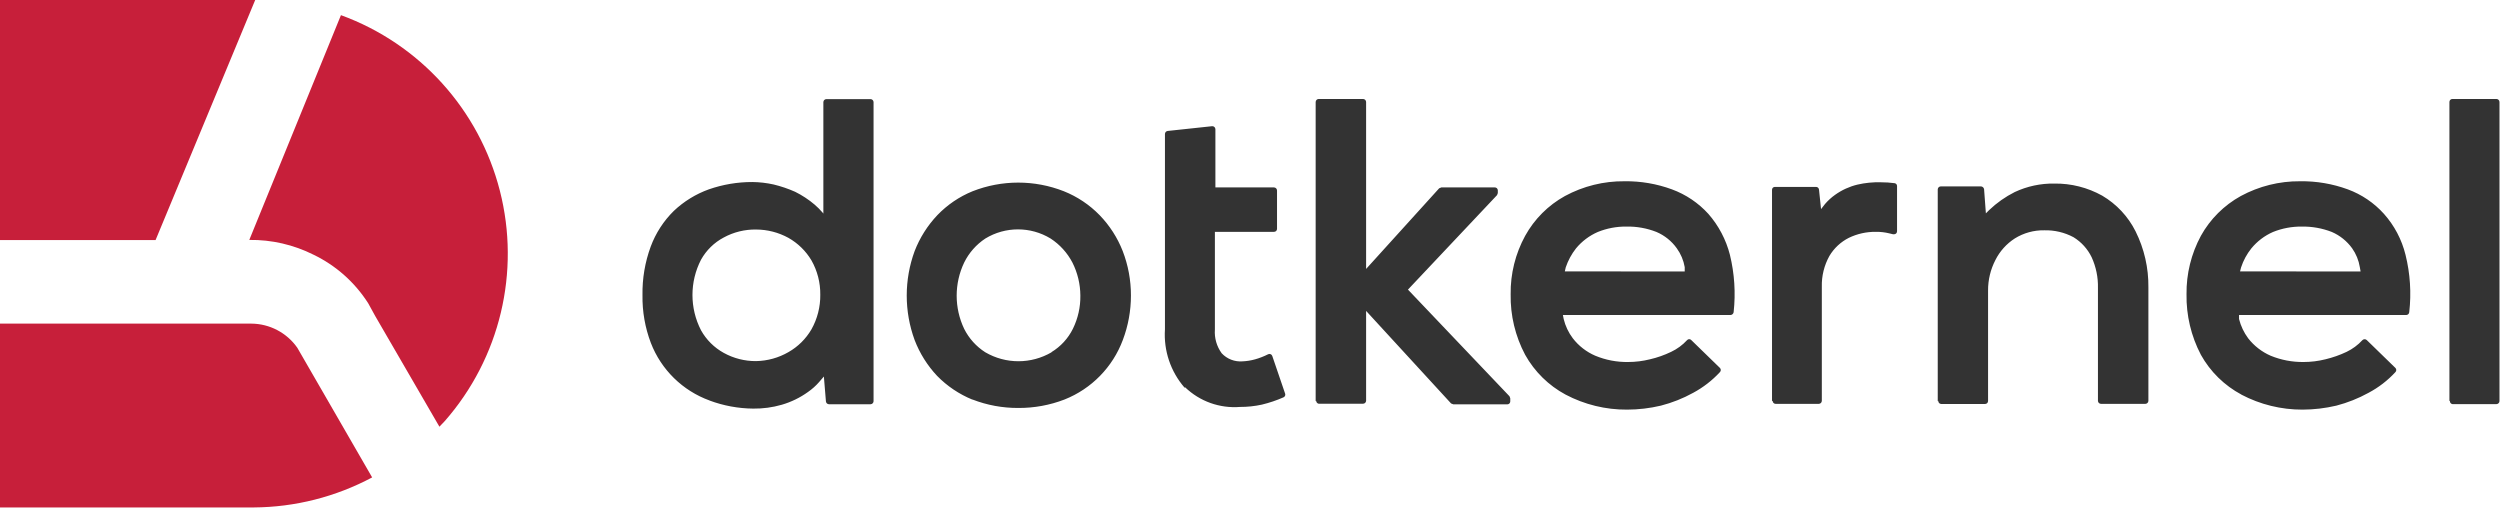
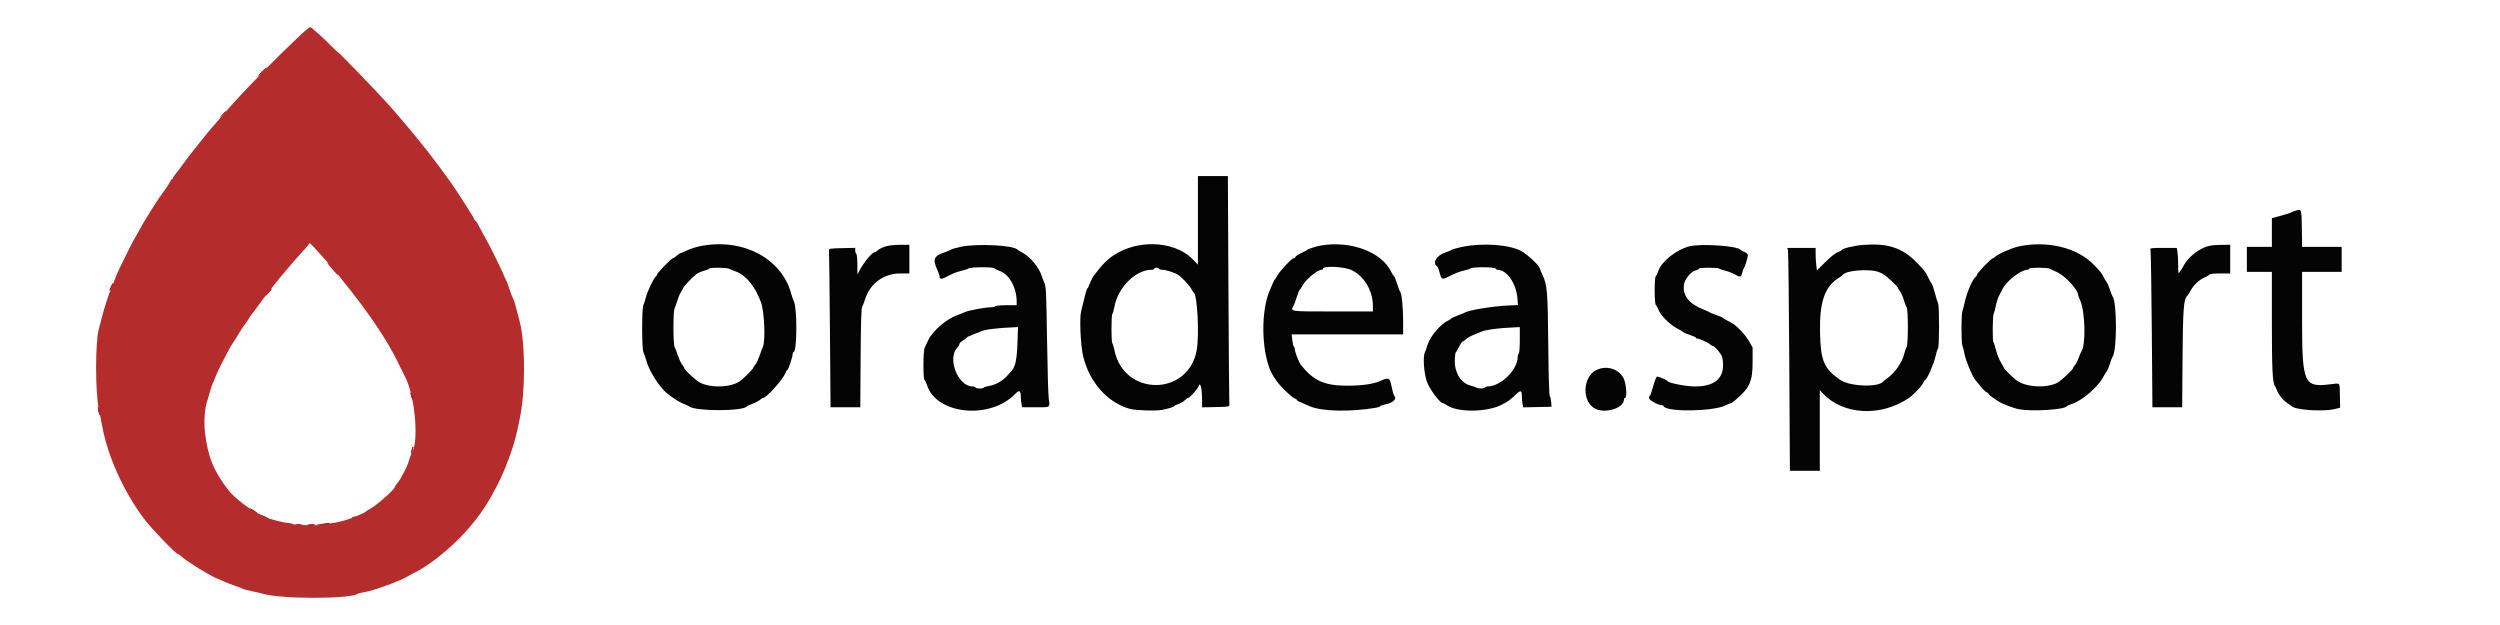
- <svg xmlns="http://www.w3.org/2000/svg" id="Layer_1" data-name="Layer 1" viewBox="0 0 194.75 39.52">
-   <defs>
-     <style>.cls-1{fill:#c71f3a;}.cls-1,.cls-2{fill-rule:evenodd;}.cls-2{fill:#333;}</style>
-   </defs>
-   <path class="cls-1" d="M641.35,508.1H621.58V493.78h19.57a4.41,4.41,0,0,1,3.59,1.88v0l5.83,10.1v0A19.84,19.84,0,0,1,641.35,508.1Z" transform="translate(-621.58 -468.57)" />
-   <path class="cls-1" d="M621.58,487.27v-18.7h19.88l-7.76,18.7Z" transform="translate(-621.58 -468.57)" />
-   <path class="cls-1" d="M655.81,501.81v0l-5-8.62-.55-1a10.41,10.41,0,0,0-4.26-3.78,10.84,10.84,0,0,0-5-1.15h0l7.14-17.51a19.78,19.78,0,0,1,8.09,31.62Z" transform="translate(-621.58 -468.57)" />
-   <path class="cls-2" d="M743.54,499.31a7.87,7.87,0,0,1-3.15-3.1,9.68,9.68,0,0,1-1.13-4.72,9.22,9.22,0,0,1,1.13-4.55,7.91,7.91,0,0,1,3.1-3.1,9.55,9.55,0,0,1,4.64-1.15,10.32,10.32,0,0,1,3.69.63,7.19,7.19,0,0,1,2.84,1.91,7.75,7.75,0,0,1,1.68,3.19,12.88,12.88,0,0,1,.29,4.47.26.26,0,0,1-.24.22H743.33l.06.31a4.09,4.09,0,0,0,.71,1.5,4.41,4.41,0,0,0,1.75,1.36,6.42,6.42,0,0,0,2.57.49,7,7,0,0,0,1.69-.21,7.87,7.87,0,0,0,1.65-.58,4,4,0,0,0,1.24-.91.22.22,0,0,1,.34,0l2.22,2.16a.23.23,0,0,1,0,.33,8,8,0,0,1-2.08,1.61,10.77,10.77,0,0,1-2.52,1,11.53,11.53,0,0,1-2.63.31A10.13,10.13,0,0,1,743.54,499.31Zm52.65,0a7.83,7.83,0,0,1-3.16-3.1,9.81,9.81,0,0,1-1.12-4.72,9.34,9.34,0,0,1,1.12-4.55,7.94,7.94,0,0,1,3.11-3.1,9.54,9.54,0,0,1,4.62-1.15,10.38,10.38,0,0,1,3.71.63,7.07,7.07,0,0,1,2.82,1.91,7.48,7.48,0,0,1,1.68,3.19,12.59,12.59,0,0,1,.29,4.47.24.24,0,0,1-.23.22H796l0,.31a4.29,4.29,0,0,0,.71,1.5,4.5,4.5,0,0,0,1.75,1.36,6.55,6.55,0,0,0,2.57.49,7,7,0,0,0,1.7-.21,8.38,8.38,0,0,0,1.65-.58,4.08,4.08,0,0,0,1.23-.91.24.24,0,0,1,.35,0l2.22,2.16a.23.23,0,0,1,0,.33,7.83,7.83,0,0,1-2.09,1.61,10.88,10.88,0,0,1-2.51,1,11.69,11.69,0,0,1-2.63.31A10.17,10.17,0,0,1,796.18,499.31Zm-98.86.39a8.18,8.18,0,0,1-2.75-1.85,8.53,8.53,0,0,1-1.75-2.79,10.06,10.06,0,0,1,0-6.93,8.57,8.57,0,0,1,1.77-2.8,8,8,0,0,1,2.74-1.86,9.72,9.72,0,0,1,7.12,0,8.08,8.08,0,0,1,2.78,1.86,8.44,8.44,0,0,1,1.8,2.8,9.56,9.56,0,0,1,.64,3.46,9.77,9.77,0,0,1-.63,3.46,8,8,0,0,1-4.54,4.64,9.84,9.84,0,0,1-3.6.66A9.72,9.72,0,0,1,697.33,499.69Zm-20.47.07a7.73,7.73,0,0,1-4.58-4.49,10,10,0,0,1-.65-3.71,10.43,10.43,0,0,1,.64-3.79,7.62,7.62,0,0,1,1.8-2.78,7.83,7.83,0,0,1,2.73-1.68,10.25,10.25,0,0,1,3.39-.57,8.1,8.1,0,0,1,1.65.19,9.81,9.81,0,0,1,1.68.57,7.52,7.52,0,0,1,1.52,1,5.93,5.93,0,0,1,.62.62l.06.08v-8.68a.24.24,0,0,1,.24-.24h3.44a.24.24,0,0,1,.23.24v23.3a.24.24,0,0,1-.23.23h-3.25a.24.24,0,0,1-.23-.22l-.16-1.94-.37.43a4.73,4.73,0,0,1-.86.77,6.72,6.72,0,0,1-2.05,1,7.65,7.65,0,0,1-2.22.3A10,10,0,0,1,676.85,499.77Zm37-1a6.29,6.29,0,0,1-1.53-4.55V479a.24.24,0,0,1,.22-.23l3.46-.37a.24.24,0,0,1,.25.24v4.53h4.56a.24.24,0,0,1,.24.24v3a.23.23,0,0,1-.24.22h-4.6v7.61a2.79,2.79,0,0,0,.53,1.85,2,2,0,0,0,1.61.63,4.31,4.31,0,0,0,1-.16,5.56,5.56,0,0,0,1-.39.23.23,0,0,1,.33.13l1,2.93a.23.23,0,0,1-.12.29,9.94,9.94,0,0,1-1.69.57,7.83,7.83,0,0,1-1.7.18A5.54,5.54,0,0,1,713.9,498.74Zm10.21,1.05v-23.3a.24.24,0,0,1,.23-.24h3.46a.24.24,0,0,1,.24.24v13l5.69-6.28.17-.07h4.16a.23.23,0,0,1,.24.23v.21l-.06.16-6.94,7.36,7.91,8.31.06.16v.24a.23.23,0,0,1-.23.23h-4.2l-.18-.07L728,492.79v7a.24.24,0,0,1-.24.23h-3.46A.24.24,0,0,1,724.11,499.79Zm35.55,0V483.36a.22.22,0,0,1,.23-.23h3.2a.23.23,0,0,1,.23.21l.16,1.52.31-.4a4.32,4.32,0,0,1,.78-.71,5,5,0,0,1,1.75-.8,7.19,7.19,0,0,1,1.82-.18,7.77,7.77,0,0,1,1.07.07.22.22,0,0,1,.19.23v3.51a.23.23,0,0,1-.23.24h-.08l-.29-.07a4.14,4.14,0,0,0-1.06-.12,4.7,4.7,0,0,0-2.1.47,3.69,3.69,0,0,0-1.51,1.41,4.69,4.69,0,0,0-.59,2.39v8.9a.24.24,0,0,1-.23.23H759.9A.23.23,0,0,1,759.67,499.79Zm12.91,0V483.32a.24.24,0,0,1,.24-.23h3.13a.26.26,0,0,1,.24.22l.14,1.88.25-.25a8.25,8.25,0,0,1,2-1.41,7,7,0,0,1,3.08-.66,7.45,7.45,0,0,1,3.73.94,6.72,6.72,0,0,1,2.6,2.78,9.53,9.53,0,0,1,1,4.37v8.84a.24.24,0,0,1-.23.23h-3.46a.24.24,0,0,1-.24-.23V491a5.45,5.45,0,0,0-.49-2.39,3.75,3.75,0,0,0-1.41-1.56,4.59,4.59,0,0,0-2.28-.54,4.21,4.21,0,0,0-2.29.63,4.29,4.29,0,0,0-1.52,1.69,5.11,5.11,0,0,0-.57,2.37v8.61a.23.23,0,0,1-.23.23h-3.43A.24.24,0,0,1,772.57,499.79Zm39.86,0v-23.3a.23.23,0,0,1,.23-.24h3.44a.24.24,0,0,1,.23.24v23.3a.24.24,0,0,1-.23.23h-3.44A.23.23,0,0,1,812.43,499.79ZM683,496a4.84,4.84,0,0,0,1.79-1.77,5.38,5.38,0,0,0,.69-2.7,5.29,5.29,0,0,0-.69-2.68A4.88,4.88,0,0,0,683,487.1a5.26,5.26,0,0,0-2.52-.65,5.1,5.1,0,0,0-2.52.62,4.36,4.36,0,0,0-1.77,1.73,6,6,0,0,0,0,5.5,4.53,4.53,0,0,0,1.77,1.76,5.12,5.12,0,0,0,2.52.64A5.23,5.23,0,0,0,683,496Zm20.49,0a4.41,4.41,0,0,0,1.67-1.82,5.68,5.68,0,0,0,.58-2.58,5.78,5.78,0,0,0-.62-2.58,5,5,0,0,0-1.7-1.87,4.89,4.89,0,0,0-5.08,0,4.76,4.76,0,0,0-1.65,1.87,6,6,0,0,0,0,5.17,4.61,4.61,0,0,0,1.64,1.82,5.12,5.12,0,0,0,5.17,0Zm49.33-6.28,0-.34a3.53,3.53,0,0,0-.62-1.47,3.75,3.75,0,0,0-1.58-1.27,6.07,6.07,0,0,0-2.35-.42,5.78,5.78,0,0,0-2.22.42,4.57,4.57,0,0,0-1.7,1.28,5,5,0,0,0-.8,1.48l-.07.31Zm52.65,0-.06-.34a3.52,3.52,0,0,0-.6-1.47,3.83,3.83,0,0,0-1.58-1.27,6.16,6.16,0,0,0-2.35-.42,5.84,5.84,0,0,0-2.23.42,4.53,4.53,0,0,0-1.69,1.28,4.72,4.72,0,0,0-.8,1.48l-.08.31Z" transform="translate(-621.58 -468.57)" />
+ <svg xmlns="http://www.w3.org/2000/svg" id="svg" version="1.1" width="400" height="100" viewBox="0 0 400 100">
+   <g id="svgg">
+     <path id="path0" d="M48.333 5.359 C 43.878 9.545,38.492 15.089,35.600 18.464 C 34.714 19.498,33.860 20.483,33.703 20.651 C 33.545 20.820,32.929 21.574,32.333 22.327 C 31.738 23.080,31.025 23.977,30.750 24.319 C 30.475 24.661,30.100 25.148,29.917 25.401 C 29.042 26.609,28.160 27.778,27.926 28.042 C 27.783 28.202,27.667 28.408,27.667 28.500 C 27.667 28.592,27.600 28.667,27.519 28.667 C 27.438 28.667,27.328 28.798,27.274 28.958 C 27.193 29.201,26.362 30.458,25.870 31.083 C 25.293 31.816,22.802 35.805,22.330 36.750 C 22.148 37.117,21.852 37.642,21.674 37.917 C 21.496 38.192,20.999 39.129,20.571 40.000 C 20.142 40.871,19.513 42.146,19.173 42.833 C 18.832 43.521,18.419 44.496,18.255 45.000 C 18.091 45.504,17.860 46.104,17.743 46.333 C 17.465 46.876,16.765 48.981,16.441 50.250 C 16.301 50.800,16.013 51.887,15.801 52.667 C 15.242 54.728,15.236 62.618,15.792 65.333 C 15.990 66.296,16.272 67.721,16.419 68.500 C 17.297 73.131,19.832 78.698,22.989 82.925 C 24.186 84.529,28.157 88.667,28.499 88.667 C 28.591 88.667,28.814 88.814,28.994 88.994 C 29.304 89.304,29.808 89.661,31.397 90.697 C 32.224 91.236,34.449 92.500,34.571 92.500 C 34.619 92.500,35.129 92.714,35.704 92.976 C 36.279 93.237,37.162 93.585,37.667 93.748 C 38.171 93.911,38.658 94.101,38.750 94.171 C 38.842 94.240,39.517 94.424,40.250 94.579 C 40.983 94.734,41.808 94.927,42.083 95.008 C 45.020 95.871,56.094 95.865,57.250 95.000 C 57.342 94.931,57.792 94.821,58.250 94.755 C 59.692 94.547,64.243 92.877,65.333 92.157 C 65.471 92.066,65.958 91.803,66.417 91.573 C 69.387 90.079,73.237 86.778,75.870 83.470 C 77.299 81.673,78.082 80.447,79.415 77.917 C 80.833 75.225,82.204 71.516,82.757 68.873 C 82.906 68.164,83.062 67.433,83.104 67.250 C 84.102 62.881,84.090 54.747,83.079 51.167 C 82.859 50.387,82.592 49.375,82.486 48.917 C 82.379 48.458,82.196 47.928,82.079 47.739 C 81.961 47.549,81.707 46.880,81.513 46.252 C 81.319 45.623,81.099 45.028,81.024 44.930 C 80.950 44.831,80.790 44.487,80.669 44.167 C 80.346 43.311,78.250 39.077,77.576 37.917 C 77.256 37.367,76.847 36.608,76.666 36.230 C 76.485 35.853,76.224 35.450,76.085 35.335 C 75.947 35.220,75.833 35.058,75.833 34.974 C 75.833 34.838,73.047 30.486,72.168 29.250 C 70.908 27.478,69.362 25.399,68.463 24.269 C 67.089 22.543,65.561 20.667,65.188 20.250 C 65.024 20.067,64.450 19.392,63.913 18.750 C 63.376 18.108,62.894 17.546,62.843 17.500 C 62.792 17.454,62.419 17.042,62.014 16.583 C 60.450 14.812,54.192 8.333,54.045 8.333 C 54.008 8.333,53.738 8.090,53.445 7.792 C 51.857 6.177,49.823 4.334,49.634 4.337 C 49.514 4.339,48.929 4.799,48.333 5.359 M52.067 41.583 C 52.648 42.225,53.392 43.087,53.720 43.500 C 54.048 43.913,54.469 44.438,54.655 44.667 C 59.003 50.026,62.000 54.468,63.762 58.167 C 64.177 59.038,64.627 59.952,64.763 60.200 C 66.424 63.236,67.087 70.851,65.841 72.583 C 65.775 72.675,65.584 73.200,65.416 73.749 C 65.248 74.298,64.898 75.108,64.638 75.548 C 64.379 75.988,64.167 76.390,64.167 76.442 C 64.167 76.493,63.942 76.819,63.667 77.167 C 63.392 77.514,63.167 77.852,63.167 77.919 C 63.167 78.274,60.348 80.788,59.323 81.347 C 58.916 81.569,58.544 81.802,58.495 81.867 C 58.354 82.054,56.943 82.659,56.639 82.663 C 56.486 82.665,56.336 82.740,56.306 82.830 C 56.245 83.007,53.840 83.667,53.257 83.667 C 53.061 83.667,52.819 83.748,52.720 83.847 C 52.471 84.096,47.333 84.101,46.870 83.853 C 46.678 83.750,46.323 83.667,46.080 83.667 C 45.534 83.667,42.950 83.017,42.835 82.851 C 42.788 82.784,42.295 82.561,41.739 82.356 C 40.381 81.854,37.585 79.750,36.576 78.470 C 34.218 75.478,33.208 72.979,32.792 69.110 C 32.597 67.290,32.763 65.238,33.206 64.000 C 33.255 63.862,33.429 63.262,33.594 62.667 C 33.758 62.071,33.944 61.508,34.007 61.417 C 34.070 61.325,34.278 60.828,34.468 60.313 C 34.658 59.797,35.128 58.784,35.513 58.063 C 35.898 57.341,36.363 56.450,36.547 56.083 C 36.730 55.717,37.039 55.192,37.232 54.917 C 37.649 54.324,37.898 53.926,38.274 53.250 C 38.426 52.975,38.840 52.359,39.192 51.882 C 39.545 51.405,39.833 50.974,39.833 50.924 C 39.833 50.874,39.948 50.702,40.089 50.542 C 40.229 50.381,40.848 49.549,41.464 48.693 C 43.215 46.258,46.361 42.447,48.640 40.000 C 49.110 39.496,49.496 39.008,49.498 38.917 C 49.500 38.825,49.841 39.125,50.256 39.583 C 50.672 40.042,51.487 40.942,52.067 41.583 " stroke="none" fill="#b42c2c" fill-rule="evenodd" />
+     <path id="path1" d="M191.667 35.258 L 191.667 42.350 190.875 41.527 C 187.748 38.276,181.141 38.245,177.356 41.465 C 176.581 42.124,176.114 42.655,174.915 44.240 C 174.780 44.418,174.542 44.906,174.385 45.324 C 174.229 45.741,174.039 46.126,173.964 46.179 C 173.888 46.231,173.672 46.943,173.484 47.762 C 173.295 48.580,173.067 49.512,172.976 49.833 C 172.699 50.817,172.890 55.214,173.285 56.917 C 174.260 61.123,177.239 64.483,180.833 65.432 C 181.761 65.676,185.034 65.773,185.939 65.582 C 187.106 65.336,187.833 65.114,187.833 65.005 C 187.833 64.940,188.139 64.786,188.512 64.663 C 188.885 64.540,189.354 64.266,189.554 64.056 C 189.753 63.845,189.996 63.671,190.093 63.670 C 190.342 63.665,191.614 62.261,191.746 61.845 C 192.037 60.930,192.333 62.075,192.333 64.111 L 192.333 65.176 194.542 65.130 C 196.645 65.086,196.747 65.067,196.695 64.750 C 196.665 64.567,196.600 56.260,196.550 46.292 L 196.460 28.167 194.063 28.167 L 191.667 28.167 191.667 35.258 M367.333 33.698 C 367.012 33.789,366.675 33.921,366.583 33.991 C 366.492 34.061,365.760 34.296,364.958 34.514 L 363.500 34.910 363.500 37.205 L 363.500 39.500 361.500 39.500 L 359.500 39.500 359.500 41.500 L 359.500 43.500 361.500 43.500 L 363.500 43.500 363.500 51.553 C 363.500 59.102,363.602 61.229,363.987 61.750 C 364.055 61.842,364.212 62.179,364.336 62.500 C 364.615 63.224,365.393 64.149,366.071 64.563 C 366.353 64.735,366.621 64.924,366.667 64.983 C 367.134 65.585,371.654 65.898,373.500 65.456 L 374.417 65.237 374.385 63.351 C 374.348 61.096,374.496 61.282,372.895 61.480 C 368.589 62.014,368.333 61.421,368.333 50.908 L 368.333 43.500 371.500 43.500 L 374.667 43.500 374.667 41.500 L 374.667 39.500 371.504 39.500 L 368.341 39.500 368.296 36.555 C 368.247 33.401,368.258 33.435,367.333 33.698 M298.083 39.185 C 296.695 39.291,294.667 39.781,294.667 40.009 C 294.667 40.082,294.396 40.230,294.065 40.339 C 293.696 40.461,292.930 41.065,292.084 41.902 L 290.705 43.265 290.604 42.424 C 290.548 41.962,290.502 41.152,290.501 40.625 L 290.500 39.667 288.231 39.667 L 285.961 39.667 286.074 40.042 C 286.136 40.248,286.230 48.273,286.284 57.875 L 286.382 75.333 288.774 75.333 L 291.167 75.333 291.167 68.880 L 291.167 62.426 291.630 62.921 C 294.895 66.409,300.898 66.740,305.417 63.682 C 306.254 63.115,307.703 61.534,307.804 61.078 C 307.834 60.943,307.922 60.833,308.001 60.833 C 308.266 60.833,309.473 58.094,309.690 57.000 C 309.809 56.404,309.983 55.863,310.078 55.798 C 310.294 55.649,310.314 49.059,310.100 48.583 C 310.018 48.400,309.782 47.622,309.576 46.854 C 309.370 46.086,309.137 45.411,309.059 45.354 C 308.981 45.297,308.747 44.889,308.539 44.449 C 308.074 43.460,308.010 43.378,306.649 41.981 C 304.363 39.635,302.049 38.880,298.083 39.185 M111.833 39.426 C 111.237 39.554,110.361 39.848,109.885 40.079 C 109.410 40.311,108.960 40.500,108.885 40.500 C 108.811 40.500,108.532 40.688,108.266 40.917 C 107.999 41.146,107.720 41.333,107.644 41.333 C 107.438 41.333,105.167 43.654,105.167 43.865 C 105.167 43.965,105.060 44.130,104.930 44.232 C 104.581 44.505,103.576 46.624,103.340 47.583 C 103.228 48.042,103.049 48.597,102.943 48.817 C 102.674 49.375,102.678 55.804,102.948 56.350 C 103.057 56.570,103.267 57.186,103.414 57.719 C 103.862 59.338,105.453 61.869,106.656 62.876 C 107.482 63.567,108.719 64.356,109.375 64.611 C 109.765 64.762,110.169 64.951,110.273 65.031 C 111.318 65.831,118.931 65.820,119.500 65.018 C 119.546 64.953,119.958 64.762,120.417 64.594 C 120.875 64.426,121.405 64.149,121.594 63.978 C 121.783 63.807,122.013 63.667,122.103 63.667 C 122.598 63.667,125.207 60.787,125.614 59.792 C 125.754 59.448,125.926 59.167,125.995 59.167 C 126.135 59.167,126.833 57.059,126.833 56.634 C 126.833 56.484,126.906 56.336,126.995 56.306 C 127.544 56.118,127.559 49.202,127.013 48.215 C 126.922 48.051,126.729 47.483,126.584 46.953 C 125.018 41.225,118.632 37.966,111.833 39.426 M141.562 39.473 C 141.093 39.635,140.581 39.895,140.425 40.051 C 140.270 40.206,140.073 40.333,139.988 40.333 C 139.574 40.333,138.263 41.892,137.552 43.230 L 137.186 43.917 137.177 42.302 C 137.171 41.413,137.092 40.640,137.000 40.583 C 136.908 40.527,136.833 40.295,136.833 40.069 L 136.833 39.657 134.708 39.703 C 132.953 39.742,132.593 39.792,132.636 39.992 C 132.665 40.125,132.734 45.844,132.788 52.700 L 132.887 65.167 135.266 65.167 L 137.646 65.167 137.698 57.292 C 137.736 51.557,137.804 49.326,137.949 49.083 C 138.059 48.900,138.277 48.337,138.433 47.833 C 139.198 45.365,141.416 43.750,144.042 43.750 L 145.500 43.750 145.500 41.458 L 145.500 39.167 143.958 39.172 C 142.928 39.176,142.133 39.275,141.562 39.473 M153.804 39.475 C 153.009 39.638,152.259 39.851,152.138 39.947 C 152.016 40.044,151.542 40.248,151.083 40.400 C 149.397 40.962,149.194 41.482,149.986 43.219 C 150.177 43.639,150.333 44.094,150.333 44.231 C 150.333 44.644,150.640 44.705,151.210 44.406 C 152.548 43.705,152.975 43.530,153.833 43.333 C 154.337 43.218,154.850 43.044,154.971 42.947 C 155.273 42.707,158.978 42.698,159.133 42.936 C 159.197 43.037,159.527 43.208,159.864 43.319 C 161.456 43.837,162.667 45.982,162.667 48.281 L 162.667 48.833 161.010 48.833 C 160.085 48.833,159.307 48.907,159.250 49.000 C 159.193 49.092,158.870 49.167,158.532 49.167 C 157.635 49.168,154.998 49.654,154.417 49.925 C 154.142 50.053,153.582 50.275,153.174 50.417 C 151.412 51.031,149.179 52.972,148.482 54.495 C 148.292 54.910,148.050 55.430,147.943 55.651 C 147.695 56.165,147.678 60.630,147.924 60.798 C 148.019 60.863,148.203 61.245,148.332 61.646 C 149.850 66.356,158.465 67.183,162.458 63.001 C 163.097 62.333,163.326 62.470,163.331 63.521 C 163.332 63.853,163.380 64.359,163.438 64.646 L 163.542 65.167 165.678 65.167 C 168.133 65.167,168.009 65.245,167.805 63.833 C 167.719 63.237,167.594 58.962,167.526 54.333 C 167.419 47.104,167.364 45.834,167.132 45.333 C 166.984 45.012,166.780 44.483,166.679 44.158 C 166.253 42.781,164.795 41.038,163.532 40.396 C 163.194 40.224,162.875 40.028,162.825 39.960 C 162.293 39.249,156.438 38.934,153.804 39.475 M211.333 39.284 C 210.611 39.410,209.273 39.829,209.176 39.961 C 209.125 40.030,208.693 40.266,208.217 40.485 C 207.740 40.703,207.311 40.984,207.264 41.108 C 207.216 41.232,207.075 41.333,206.949 41.333 C 206.664 41.333,204.722 43.409,204.376 44.083 C 204.236 44.358,204.074 44.621,204.018 44.667 C 203.884 44.776,203.606 45.359,203.104 46.588 C 201.558 50.370,201.916 57.477,203.792 60.268 C 203.861 60.370,204.063 60.670,204.242 60.935 C 204.788 61.744,206.556 63.478,207.042 63.682 C 207.294 63.787,207.500 63.928,207.500 63.995 C 207.500 64.107,207.750 64.229,209.583 65.010 C 211.530 65.839,216.083 65.933,220.208 65.230 C 220.552 65.171,220.833 65.066,220.833 64.997 C 220.833 64.927,221.115 64.818,221.458 64.753 C 222.904 64.482,223.607 63.822,223.042 63.266 C 222.973 63.198,222.800 62.567,222.658 61.863 C 222.362 60.402,222.221 60.334,220.811 60.968 C 219.776 61.434,217.960 61.698,215.701 61.710 C 211.954 61.730,210.204 60.959,208.145 58.383 C 207.819 57.975,207.167 56.280,207.167 55.841 C 207.167 55.669,207.103 55.503,207.025 55.472 C 206.948 55.442,206.834 54.985,206.774 54.458 L 206.664 53.500 215.582 53.500 L 224.500 53.500 224.500 51.222 C 224.500 49.106,224.262 46.861,224.017 46.667 C 223.959 46.621,223.740 46.040,223.530 45.375 C 223.319 44.710,223.096 44.166,223.032 44.165 C 222.969 44.164,222.771 43.859,222.593 43.488 C 221.072 40.313,216.100 38.457,211.333 39.284 M233.948 39.500 C 233.141 39.670,232.391 39.880,232.282 39.966 C 232.173 40.052,231.708 40.248,231.250 40.400 C 229.811 40.880,229.118 42.099,229.970 42.653 C 230.052 42.706,230.221 43.152,230.346 43.644 C 230.635 44.784,230.743 44.813,232.074 44.107 C 232.680 43.785,233.605 43.430,234.129 43.317 C 234.654 43.204,235.182 43.036,235.302 42.943 C 235.631 42.690,239.208 42.708,239.293 42.963 C 239.330 43.075,239.486 43.167,239.639 43.167 C 241.079 43.171,242.587 45.341,242.786 47.697 L 242.880 48.810 241.232 48.885 C 238.856 48.992,234.946 49.631,234.417 49.997 C 234.325 50.060,233.781 50.284,233.208 50.493 C 232.635 50.703,232.167 50.922,232.167 50.980 C 232.167 51.038,231.956 51.179,231.698 51.293 C 230.516 51.816,228.800 53.845,228.400 55.192 C 228.255 55.682,228.068 56.214,227.985 56.373 C 227.642 57.028,227.819 59.688,228.295 61.045 C 228.730 62.284,230.385 64.500,230.875 64.500 C 230.961 64.500,231.241 64.649,231.495 64.830 C 233.154 66.011,237.887 65.979,240.242 64.772 C 241.347 64.205,241.541 64.065,242.529 63.121 C 243.306 62.379,243.500 62.435,243.500 63.406 C 243.500 63.801,243.547 64.361,243.605 64.650 L 243.710 65.176 245.977 65.130 L 248.244 65.083 248.190 64.333 C 248.161 63.921,248.062 63.493,247.970 63.382 C 247.868 63.258,247.774 60.165,247.725 55.299 C 247.639 46.648,247.557 45.619,246.828 44.045 C 246.556 43.457,246.333 42.932,246.333 42.877 C 246.333 42.528,244.379 40.712,243.438 40.187 C 241.546 39.131,237.193 38.816,233.948 39.500 M270.299 39.415 C 268.215 39.942,265.814 41.855,265.323 43.382 C 265.199 43.768,265.019 44.137,264.924 44.202 C 264.680 44.369,264.691 48.641,264.935 48.798 C 265.037 48.863,265.217 49.190,265.337 49.524 C 265.670 50.455,267.212 51.990,268.414 52.587 C 268.779 52.768,269.175 53.007,269.294 53.118 C 269.413 53.229,269.920 53.449,270.422 53.607 C 270.923 53.765,271.333 53.956,271.333 54.030 C 271.333 54.105,271.436 54.167,271.562 54.167 C 271.887 54.167,273.360 54.836,273.631 55.107 C 273.755 55.231,273.924 55.333,274.005 55.333 C 274.327 55.333,275.460 56.677,275.561 57.178 C 276.173 60.239,274.677 61.833,271.193 61.833 C 269.803 61.833,267.038 61.306,266.833 61.001 C 266.676 60.768,265.311 60.186,265.105 60.265 C 264.993 60.308,264.720 61.016,264.499 61.838 C 264.278 62.661,264.038 63.333,263.965 63.333 C 263.893 63.333,263.833 63.487,263.833 63.676 C 263.833 64.010,265.308 64.833,265.908 64.833 C 266.035 64.833,266.164 64.902,266.194 64.986 C 266.547 65.957,274.120 65.854,276.117 64.852 C 276.502 64.658,276.879 64.500,276.955 64.500 C 277.030 64.500,277.353 64.278,277.671 64.007 C 279.953 62.063,280.417 61.037,280.417 57.932 L 280.417 55.583 279.842 54.583 C 279.349 53.727,278.445 52.706,277.500 51.941 C 277.362 51.829,276.951 51.591,276.586 51.411 C 276.221 51.231,275.828 50.996,275.713 50.889 C 275.598 50.782,275.110 50.566,274.627 50.409 C 274.145 50.251,273.675 50.064,273.583 49.992 C 273.491 49.920,273.035 49.711,272.570 49.528 C 270.202 48.594,269.177 47.280,269.438 45.513 C 269.568 44.627,270.590 43.413,271.345 43.248 C 271.613 43.188,271.833 43.071,271.833 42.987 C 271.833 42.792,274.879 42.784,275.092 42.977 C 275.179 43.057,275.625 43.211,276.083 43.322 C 276.542 43.432,277.236 43.708,277.627 43.936 C 278.444 44.412,278.597 44.369,278.756 43.623 C 278.820 43.326,278.939 43.000,279.020 42.899 C 279.203 42.671,279.662 41.183,279.665 40.812 C 279.666 40.661,279.427 40.443,279.125 40.321 C 278.827 40.201,278.543 40.045,278.495 39.975 C 278.052 39.341,272.182 38.940,270.299 39.415 M322.972 39.433 C 321.871 39.669,319.661 40.648,319.210 41.099 C 319.081 41.228,318.914 41.333,318.839 41.333 C 318.607 41.333,316.333 43.686,316.333 43.926 C 316.333 44.049,316.230 44.210,316.104 44.283 C 315.699 44.518,314.714 46.751,314.418 48.105 C 314.260 48.826,314.064 49.589,313.982 49.800 C 313.789 50.298,313.788 54.917,313.982 55.294 C 314.064 55.453,314.219 56.071,314.326 56.667 C 314.501 57.635,315.554 60.181,315.999 60.713 C 316.093 60.825,316.482 61.309,316.863 61.789 C 317.243 62.269,317.692 62.705,317.861 62.759 C 318.029 62.812,318.167 62.925,318.167 63.009 C 318.167 63.093,318.478 63.370,318.858 63.623 C 319.239 63.876,319.632 64.139,319.733 64.208 C 320.309 64.598,322.221 65.330,323.072 65.486 C 325.161 65.868,330.314 65.545,330.666 65.009 C 330.712 64.939,331.050 64.787,331.417 64.672 C 333.124 64.135,335.695 61.925,336.559 60.250 C 336.749 59.883,336.988 59.497,337.091 59.391 C 337.194 59.285,337.413 58.760,337.578 58.224 C 337.744 57.688,337.937 57.175,338.008 57.083 C 338.733 56.148,338.732 48.346,338.007 47.417 C 337.936 47.325,337.745 46.837,337.584 46.333 C 337.423 45.829,337.197 45.304,337.082 45.167 C 336.967 45.029,336.742 44.654,336.582 44.333 C 336.262 43.694,336.202 43.618,335.101 42.446 C 332.468 39.644,327.609 38.436,322.972 39.433 M353.000 39.471 C 351.520 40.021,350.002 41.293,349.383 42.500 C 349.218 42.821,349.039 43.121,348.986 43.167 C 348.932 43.212,348.803 43.400,348.699 43.583 C 348.547 43.851,348.509 43.622,348.503 42.417 C 348.499 41.592,348.450 40.635,348.393 40.292 L 348.290 39.667 346.127 39.667 C 344.141 39.667,343.973 39.690,344.076 39.956 C 344.137 40.116,344.232 45.853,344.287 52.706 L 344.387 65.167 346.766 65.167 L 349.146 65.167 349.207 57.292 C 349.268 49.395,349.392 47.771,349.966 47.339 C 350.030 47.290,350.258 46.929,350.472 46.537 C 350.982 45.600,351.829 44.793,352.707 44.405 C 353.097 44.233,353.470 44.015,353.536 43.921 C 353.603 43.824,354.344 43.750,355.244 43.750 L 356.833 43.750 356.833 41.458 L 356.833 39.167 355.292 39.180 C 354.290 39.188,353.487 39.290,353.000 39.471 M216.303 43.235 C 218.305 44.236,219.659 46.543,219.665 48.958 L 219.667 49.833 213.250 49.833 C 206.205 49.833,206.447 49.871,206.991 48.873 C 207.078 48.714,207.309 48.077,207.505 47.458 C 207.700 46.840,207.911 46.333,207.973 46.333 C 208.035 46.333,208.178 46.124,208.291 45.868 C 208.722 44.895,210.747 43.167,211.456 43.167 C 211.572 43.167,211.667 43.097,211.667 43.011 C 211.667 42.483,215.136 42.651,216.303 43.235 M116.627 42.990 C 116.786 43.076,117.263 43.270,117.685 43.421 C 119.358 44.017,120.848 45.838,121.772 48.417 C 122.303 49.898,122.493 54.608,122.059 55.517 C 121.954 55.737,121.702 56.398,121.498 56.986 C 121.295 57.573,120.987 58.206,120.814 58.392 C 120.642 58.578,120.500 58.797,120.500 58.878 C 120.500 59.032,119.206 60.343,118.507 60.898 C 116.942 62.138,113.043 62.138,111.499 60.898 C 110.527 60.117,109.500 59.104,109.500 58.925 C 109.500 58.818,109.358 58.578,109.186 58.392 C 109.013 58.206,108.705 57.573,108.502 56.986 C 108.298 56.398,108.046 55.736,107.941 55.516 C 107.681 54.971,107.683 49.855,107.943 49.317 C 108.050 49.097,108.260 48.504,108.411 48.000 C 108.562 47.496,108.832 46.880,109.010 46.632 C 109.188 46.383,109.333 46.115,109.333 46.036 C 109.333 45.874,110.705 44.437,111.380 43.892 C 111.625 43.694,112.202 43.436,112.662 43.318 C 113.123 43.200,113.500 43.043,113.500 42.968 C 113.500 42.780,116.274 42.799,116.627 42.990 M185.417 43.000 C 185.473 43.092,185.742 43.167,186.014 43.167 C 186.587 43.167,188.182 43.697,188.595 44.025 C 189.306 44.590,190.366 45.747,190.611 46.224 C 190.759 46.514,190.938 46.788,191.008 46.834 C 191.577 47.206,191.901 53.527,191.478 55.986 C 190.196 63.422,179.860 63.499,178.321 56.083 C 178.207 55.533,178.051 55.012,177.974 54.925 C 177.788 54.716,177.792 50.446,177.977 50.242 C 178.057 50.155,178.214 49.596,178.327 49.000 C 178.902 45.964,181.728 43.167,184.219 43.167 C 184.465 43.167,184.667 43.092,184.667 43.000 C 184.667 42.908,184.812 42.833,184.990 42.833 C 185.168 42.833,185.360 42.908,185.417 43.000 M327.961 42.990 C 328.120 43.076,328.662 43.333,329.167 43.562 C 330.438 44.138,332.500 46.385,332.500 47.194 C 332.500 47.273,332.644 47.655,332.821 48.043 C 333.635 49.839,333.762 55.232,333.013 56.250 C 332.946 56.342,332.755 56.792,332.590 57.250 C 332.424 57.708,332.149 58.238,331.978 58.427 C 331.807 58.617,331.667 58.850,331.667 58.945 C 331.667 59.094,330.473 60.261,329.590 60.975 C 328.089 62.189,324.086 62.074,322.533 60.771 C 321.863 60.210,320.667 59.028,320.667 58.929 C 320.667 58.879,320.440 58.471,320.164 58.021 C 319.887 57.572,319.526 56.672,319.361 56.021 C 319.195 55.370,319.009 54.787,318.947 54.725 C 318.775 54.552,318.811 50.537,318.988 50.206 C 319.073 50.047,319.230 49.467,319.337 48.917 C 319.444 48.367,319.671 47.654,319.843 47.333 C 320.014 47.012,320.264 46.525,320.400 46.250 C 321.039 44.950,323.319 43.184,324.375 43.170 C 324.535 43.168,324.667 43.092,324.667 43.000 C 324.667 42.786,327.568 42.777,327.961 42.990 M300.725 43.574 C 301.456 43.890,301.536 43.949,302.767 45.066 C 303.262 45.515,303.667 45.953,303.667 46.040 C 303.667 46.126,303.818 46.390,304.003 46.625 C 304.188 46.860,304.460 47.472,304.606 47.985 C 304.753 48.497,304.958 49.022,305.062 49.151 C 305.320 49.471,305.321 55.192,305.063 55.516 C 304.961 55.645,304.786 56.138,304.675 56.613 C 304.360 57.958,303.181 59.667,301.998 60.494 C 301.678 60.718,301.379 60.953,301.333 61.017 C 300.617 62.018,295.989 61.859,294.429 60.779 C 291.841 58.988,291.306 57.741,291.206 53.272 C 291.095 48.332,291.953 45.831,294.238 44.437 C 294.519 44.265,294.787 44.066,294.833 43.995 C 295.324 43.231,299.282 42.948,300.725 43.574 M162.793 54.875 C 162.706 57.493,162.457 58.683,161.865 59.326 C 161.710 59.494,161.430 59.808,161.242 60.024 C 160.433 60.955,159.323 61.584,158.161 61.770 C 157.793 61.829,157.452 61.942,157.403 62.022 C 157.279 62.222,156.210 62.204,156.083 62.000 C 156.027 61.908,155.821 61.833,155.626 61.833 C 153.287 61.833,151.520 57.396,153.158 55.638 C 153.346 55.436,153.500 55.170,153.500 55.046 C 153.500 54.923,153.762 54.667,154.083 54.478 C 154.404 54.289,154.667 54.084,154.667 54.022 C 154.667 53.961,155.135 53.736,155.708 53.522 C 156.281 53.309,156.865 53.076,157.005 53.005 C 157.575 52.717,159.512 52.481,162.314 52.358 L 162.878 52.333 162.793 54.875 M243.167 54.407 C 243.167 55.609,243.097 56.524,243.000 56.583 C 242.908 56.640,242.833 56.861,242.833 57.074 C 242.833 59.180,240.127 61.833,237.980 61.833 C 237.818 61.833,237.640 61.908,237.583 62.000 C 237.451 62.213,236.583 62.216,236.206 62.004 C 236.047 61.914,235.613 61.766,235.243 61.673 C 233.762 61.305,232.739 59.660,232.767 57.691 C 232.777 57.018,232.852 56.418,232.934 56.358 C 233.016 56.299,233.258 55.894,233.470 55.458 C 233.683 55.023,233.916 54.667,233.987 54.667 C 234.059 54.667,234.307 54.492,234.537 54.278 C 234.768 54.065,235.397 53.721,235.936 53.515 C 236.476 53.309,237.038 53.077,237.186 52.999 C 237.335 52.921,238.047 52.777,238.770 52.678 C 239.961 52.514,240.632 52.458,242.542 52.364 L 243.167 52.333 243.167 54.407 M255.385 59.226 C 253.165 60.362,253.094 64.360,255.275 65.413 C 256.937 66.215,259.833 65.274,259.833 63.932 C 259.833 63.786,259.908 63.667,260.000 63.667 C 260.387 63.667,260.187 61.245,259.732 60.432 C 258.914 58.967,256.954 58.423,255.385 59.226 M49.294 83.951 C 49.501 83.991,49.801 83.990,49.960 83.948 C 50.120 83.906,49.950 83.874,49.583 83.875 C 49.217 83.877,49.086 83.911,49.294 83.951 " stroke="none" fill="#040404" fill-rule="evenodd" />
+     <path id="path2" d="M41.958 11.429 C 41.615 11.754,41.333 12.069,41.333 12.128 C 41.333 12.186,41.633 11.941,42.000 11.583 C 42.610 10.988,42.741 10.831,42.625 10.835 C 42.602 10.836,42.302 11.103,41.958 11.429 M35.573 18.375 L 35.083 18.917 35.625 18.427 C 36.130 17.971,36.243 17.833,36.115 17.833 C 36.086 17.833,35.842 18.077,35.573 18.375 M53.167 43.000 C 53.643 43.550,54.070 44.000,54.116 44.000 C 54.162 44.000,53.810 43.550,53.333 43.000 C 52.857 42.450,52.430 42.000,52.384 42.000 C 52.338 42.000,52.690 42.450,53.167 43.000 M17.824 45.774 C 17.732 46.016,17.610 46.290,17.553 46.383 C 17.495 46.476,17.528 46.503,17.625 46.443 C 17.808 46.329,18.208 45.333,18.071 45.333 C 18.027 45.333,17.916 45.532,17.824 45.774 M43.054 46.542 C 42.868 46.748,42.657 47.029,42.584 47.167 C 42.443 47.432,42.481 47.396,43.157 46.625 C 43.377 46.373,43.521 46.167,43.475 46.167 C 43.429 46.167,43.240 46.335,43.054 46.542 M65.758 63.250 C 65.823 63.525,65.940 63.820,66.019 63.905 C 66.097 63.991,66.089 63.812,66.002 63.508 C 65.799 62.799,65.602 62.591,65.758 63.250 M15.703 65.250 C 15.705 65.433,15.763 65.808,15.833 66.083 C 15.948 66.532,15.961 66.541,15.964 66.167 C 15.965 65.938,15.907 65.563,15.833 65.333 C 15.729 65.007,15.701 64.989,15.703 65.250 M66.000 71.543 C 66.000 71.566,65.926 71.842,65.836 72.157 C 65.746 72.471,65.736 72.658,65.815 72.572 C 65.985 72.386,66.210 71.500,66.087 71.500 C 66.039 71.500,66.000 71.519,66.000 71.543 M40.250 81.586 C 40.433 81.736,40.733 81.931,40.917 82.021 L 41.250 82.185 40.917 81.914 C 40.733 81.764,40.433 81.569,40.250 81.479 L 39.917 81.315 40.250 81.586 M51.583 83.833 L 50.583 83.944 51.615 83.972 C 52.183 83.987,52.693 83.925,52.750 83.833 C 52.807 83.742,52.792 83.679,52.718 83.695 C 52.644 83.710,52.133 83.772,51.583 83.833 M47.377 83.953 C 47.631 83.991,48.006 83.990,48.211 83.951 C 48.416 83.911,48.208 83.880,47.750 83.881 C 47.292 83.882,47.124 83.915,47.377 83.953 M49.667 84.000 L 49.083 84.123 49.615 84.145 C 49.908 84.157,50.193 84.092,50.250 84.000 C 50.307 83.908,50.330 83.843,50.302 83.855 C 50.273 83.867,49.987 83.932,49.667 84.000 " stroke="none" fill="#b81818" fill-rule="evenodd" />
+     <path id="path3" d="M41.958 11.429 C 41.615 11.754,41.333 12.069,41.333 12.128 C 41.333 12.186,41.633 11.941,42.000 11.583 C 42.610 10.988,42.741 10.831,42.625 10.835 C 42.602 10.836,42.302 11.103,41.958 11.429 M35.573 18.375 L 35.083 18.917 35.625 18.427 C 36.130 17.971,36.243 17.833,36.115 17.833 C 36.086 17.833,35.842 18.077,35.573 18.375 M53.167 43.000 C 53.643 43.550,54.070 44.000,54.116 44.000 C 54.162 44.000,53.810 43.550,53.333 43.000 C 52.857 42.450,52.430 42.000,52.384 42.000 C 52.338 42.000,52.690 42.450,53.167 43.000 M17.824 45.774 C 17.732 46.016,17.610 46.290,17.553 46.383 C 17.495 46.476,17.528 46.503,17.625 46.443 C 17.808 46.329,18.208 45.333,18.071 45.333 C 18.027 45.333,17.916 45.532,17.824 45.774 M43.054 46.542 C 42.868 46.748,42.657 47.029,42.584 47.167 C 42.443 47.432,42.481 47.396,43.157 46.625 C 43.377 46.373,43.521 46.167,43.475 46.167 C 43.429 46.167,43.240 46.335,43.054 46.542 M65.758 63.250 C 65.823 63.525,65.940 63.820,66.019 63.905 C 66.097 63.991,66.089 63.812,66.002 63.508 C 65.799 62.799,65.602 62.591,65.758 63.250 M15.703 65.250 C 15.705 65.433,15.763 65.808,15.833 66.083 C 15.948 66.532,15.961 66.541,15.964 66.167 C 15.965 65.938,15.907 65.563,15.833 65.333 C 15.729 65.007,15.701 64.989,15.703 65.250 M66.000 71.543 C 66.000 71.566,65.926 71.842,65.836 72.157 C 65.746 72.471,65.736 72.658,65.815 72.572 C 65.985 72.386,66.210 71.500,66.087 71.500 C 66.039 71.500,66.000 71.519,66.000 71.543 M40.250 81.586 C 40.433 81.736,40.733 81.931,40.917 82.021 L 41.250 82.185 40.917 81.914 C 40.733 81.764,40.433 81.569,40.250 81.479 L 39.917 81.315 40.250 81.586 M51.583 83.833 L 50.583 83.944 51.615 83.972 C 52.183 83.987,52.693 83.925,52.750 83.833 C 52.807 83.742,52.792 83.679,52.718 83.695 C 52.644 83.710,52.133 83.772,51.583 83.833 M47.377 83.953 C 47.631 83.991,48.006 83.990,48.211 83.951 C 48.416 83.911,48.208 83.880,47.750 83.881 C 47.292 83.882,47.124 83.915,47.377 83.953 M49.667 84.000 L 49.083 84.123 49.615 84.145 C 49.908 84.157,50.193 84.092,50.250 84.000 C 50.307 83.908,50.330 83.843,50.302 83.855 C 50.273 83.867,49.987 83.932,49.667 84.000 " stroke="none" fill="#b81818" fill-rule="evenodd" />
+     <path id="path4" d="M41.958 11.429 C 41.615 11.754,41.333 12.069,41.333 12.128 C 41.333 12.186,41.633 11.941,42.000 11.583 C 42.610 10.988,42.741 10.831,42.625 10.835 C 42.602 10.836,42.302 11.103,41.958 11.429 M35.573 18.375 L 35.083 18.917 35.625 18.427 C 36.130 17.971,36.243 17.833,36.115 17.833 C 36.086 17.833,35.842 18.077,35.573 18.375 M53.167 43.000 C 53.643 43.550,54.070 44.000,54.116 44.000 C 54.162 44.000,53.810 43.550,53.333 43.000 C 52.857 42.450,52.430 42.000,52.384 42.000 C 52.338 42.000,52.690 42.450,53.167 43.000 M17.824 45.774 C 17.732 46.016,17.610 46.290,17.553 46.383 C 17.495 46.476,17.528 46.503,17.625 46.443 C 17.808 46.329,18.208 45.333,18.071 45.333 C 18.027 45.333,17.916 45.532,17.824 45.774 M43.054 46.542 C 42.868 46.748,42.657 47.029,42.584 47.167 C 42.443 47.432,42.481 47.396,43.157 46.625 C 43.377 46.373,43.521 46.167,43.475 46.167 C 43.429 46.167,43.240 46.335,43.054 46.542 M65.758 63.250 C 65.823 63.525,65.940 63.820,66.019 63.905 C 66.097 63.991,66.089 63.812,66.002 63.508 C 65.799 62.799,65.602 62.591,65.758 63.250 M15.703 65.250 C 15.705 65.433,15.763 65.808,15.833 66.083 C 15.948 66.532,15.961 66.541,15.964 66.167 C 15.965 65.938,15.907 65.563,15.833 65.333 C 15.729 65.007,15.701 64.989,15.703 65.250 M66.000 71.543 C 66.000 71.566,65.926 71.842,65.836 72.157 C 65.746 72.471,65.736 72.658,65.815 72.572 C 65.985 72.386,66.210 71.500,66.087 71.500 C 66.039 71.500,66.000 71.519,66.000 71.543 M40.250 81.586 C 40.433 81.736,40.733 81.931,40.917 82.021 L 41.250 82.185 40.917 81.914 C 40.733 81.764,40.433 81.569,40.250 81.479 L 39.917 81.315 40.250 81.586 M51.583 83.833 L 50.583 83.944 51.615 83.972 C 52.183 83.987,52.693 83.925,52.750 83.833 C 52.807 83.742,52.792 83.679,52.718 83.695 C 52.644 83.710,52.133 83.772,51.583 83.833 M47.377 83.953 C 47.631 83.991,48.006 83.990,48.211 83.951 C 48.416 83.911,48.208 83.880,47.750 83.881 C 47.292 83.882,47.124 83.915,47.377 83.953 M49.667 84.000 L 49.083 84.123 49.615 84.145 C 49.908 84.157,50.193 84.092,50.250 84.000 C 50.307 83.908,50.330 83.843,50.302 83.855 C 50.273 83.867,49.987 83.932,49.667 84.000 " stroke="none" fill="#b81818" fill-rule="evenodd" />
+   </g>
</svg>
